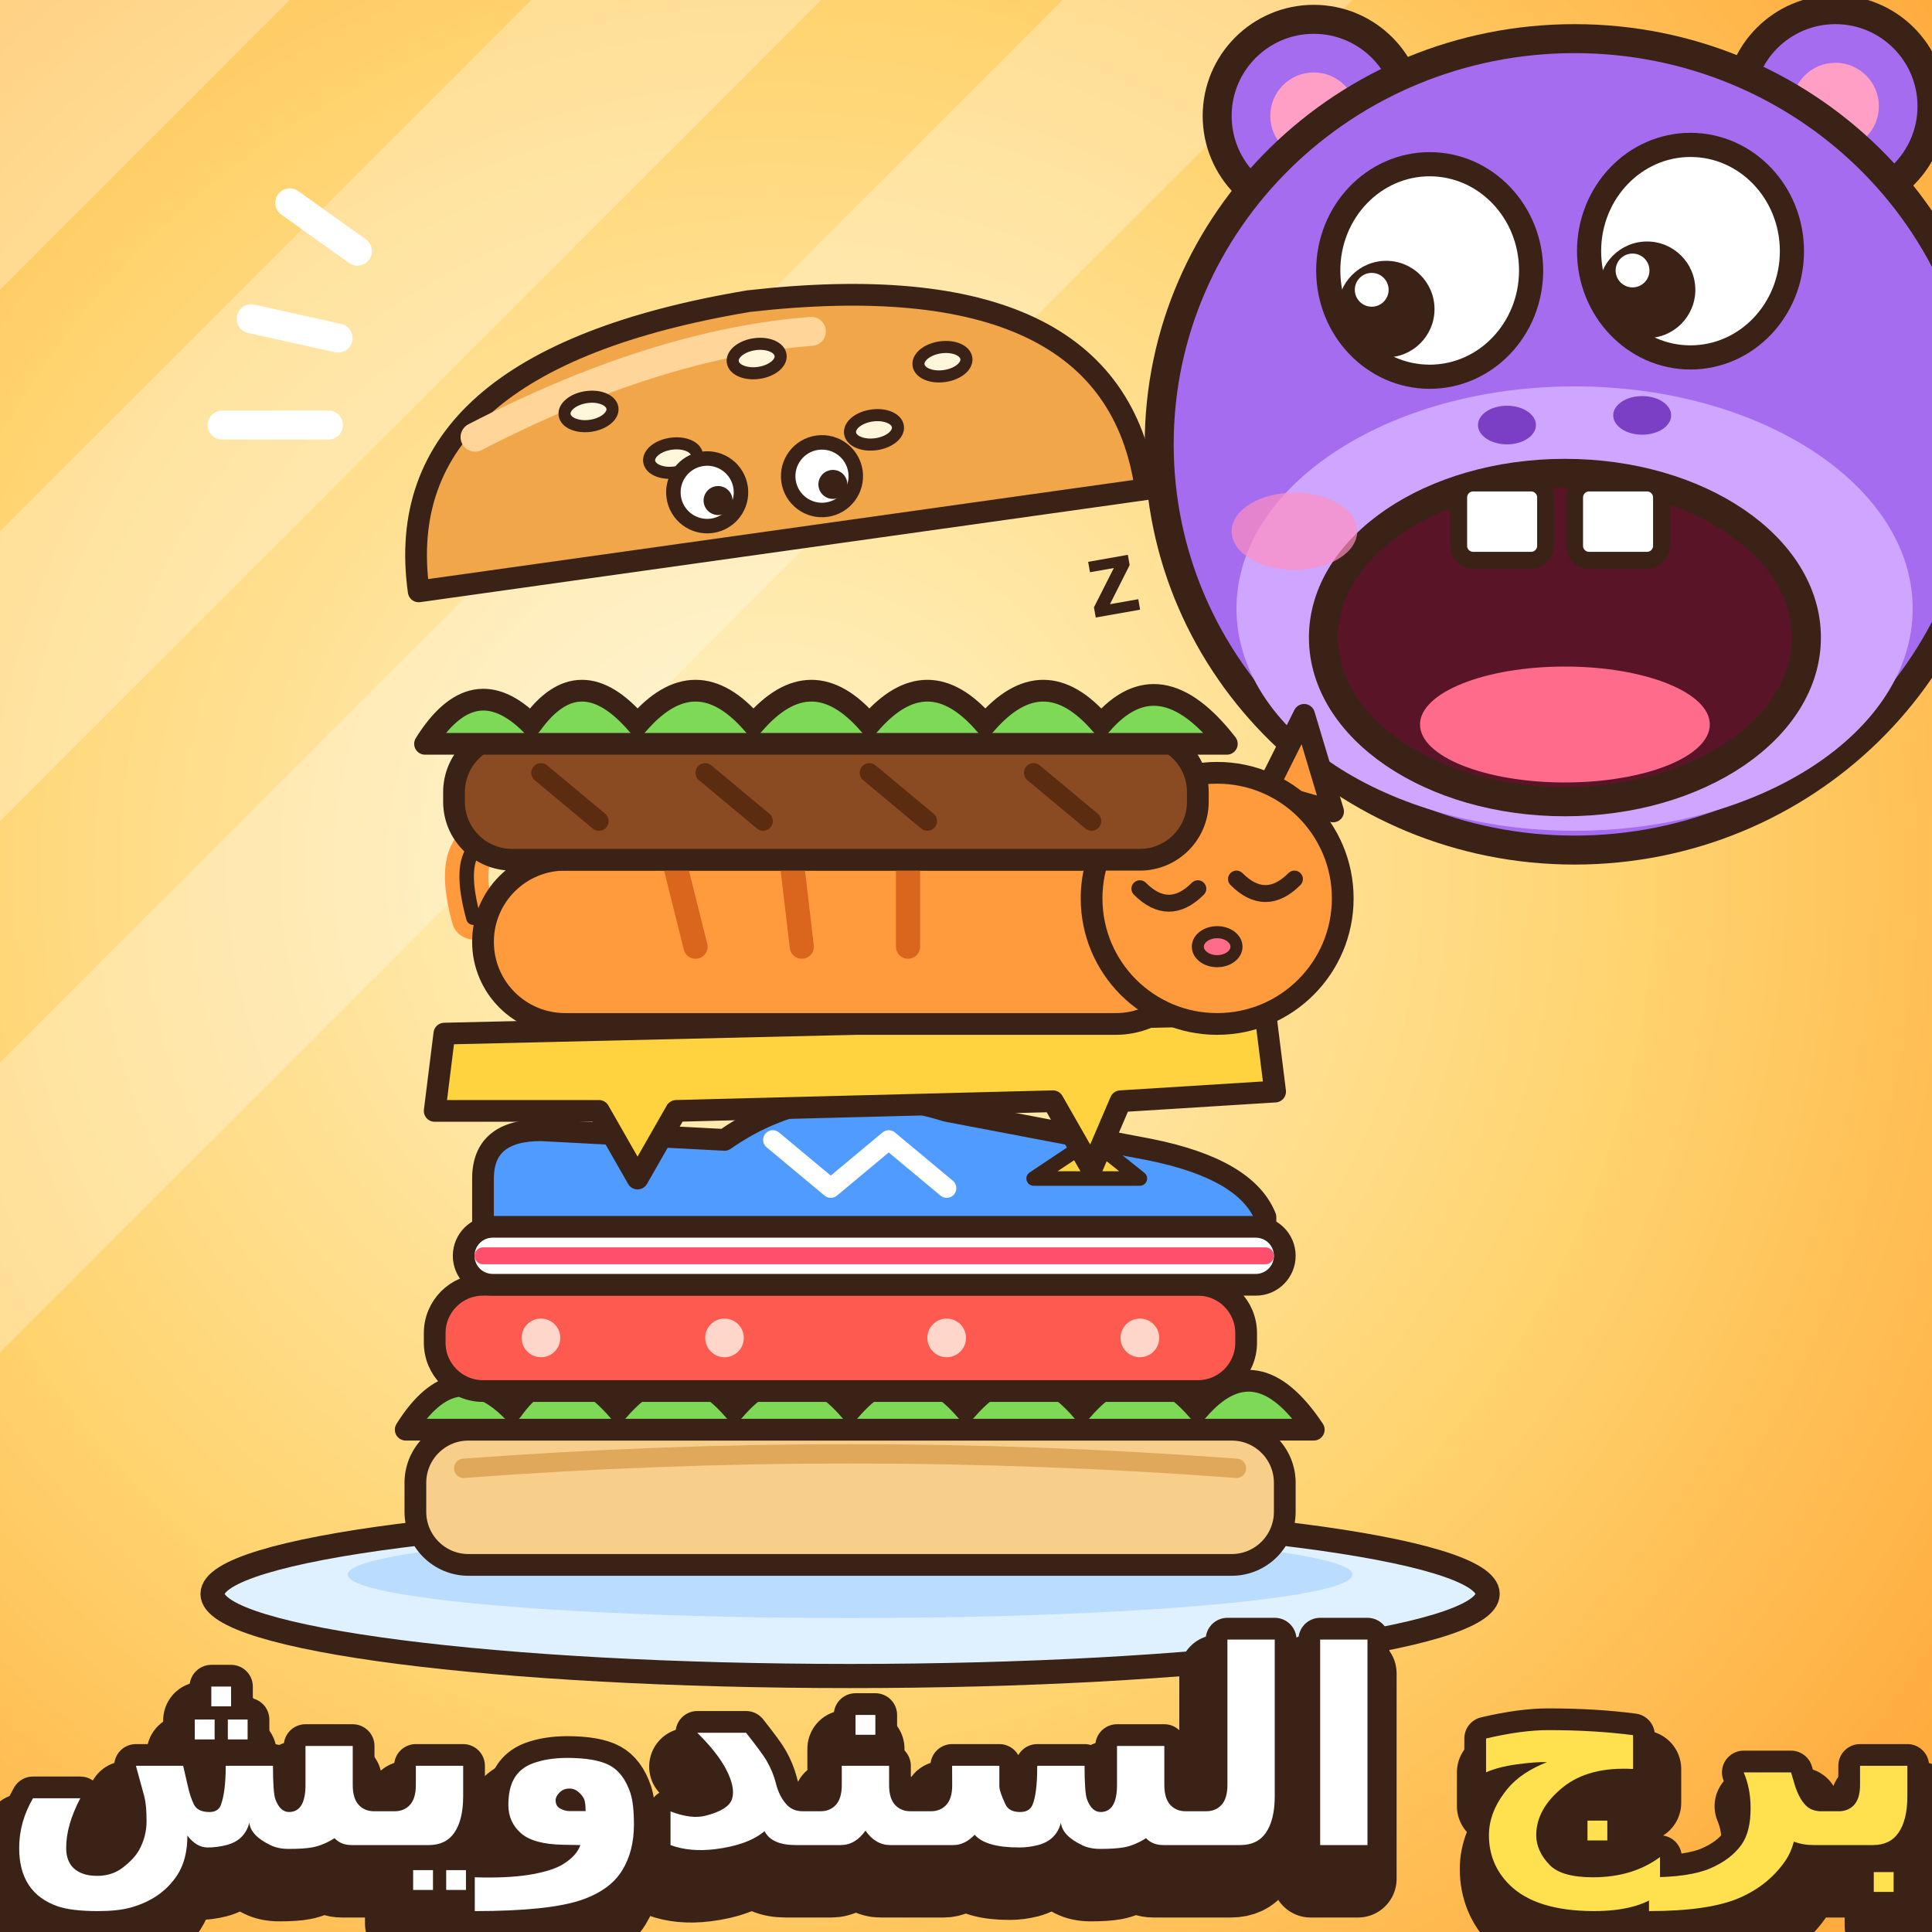
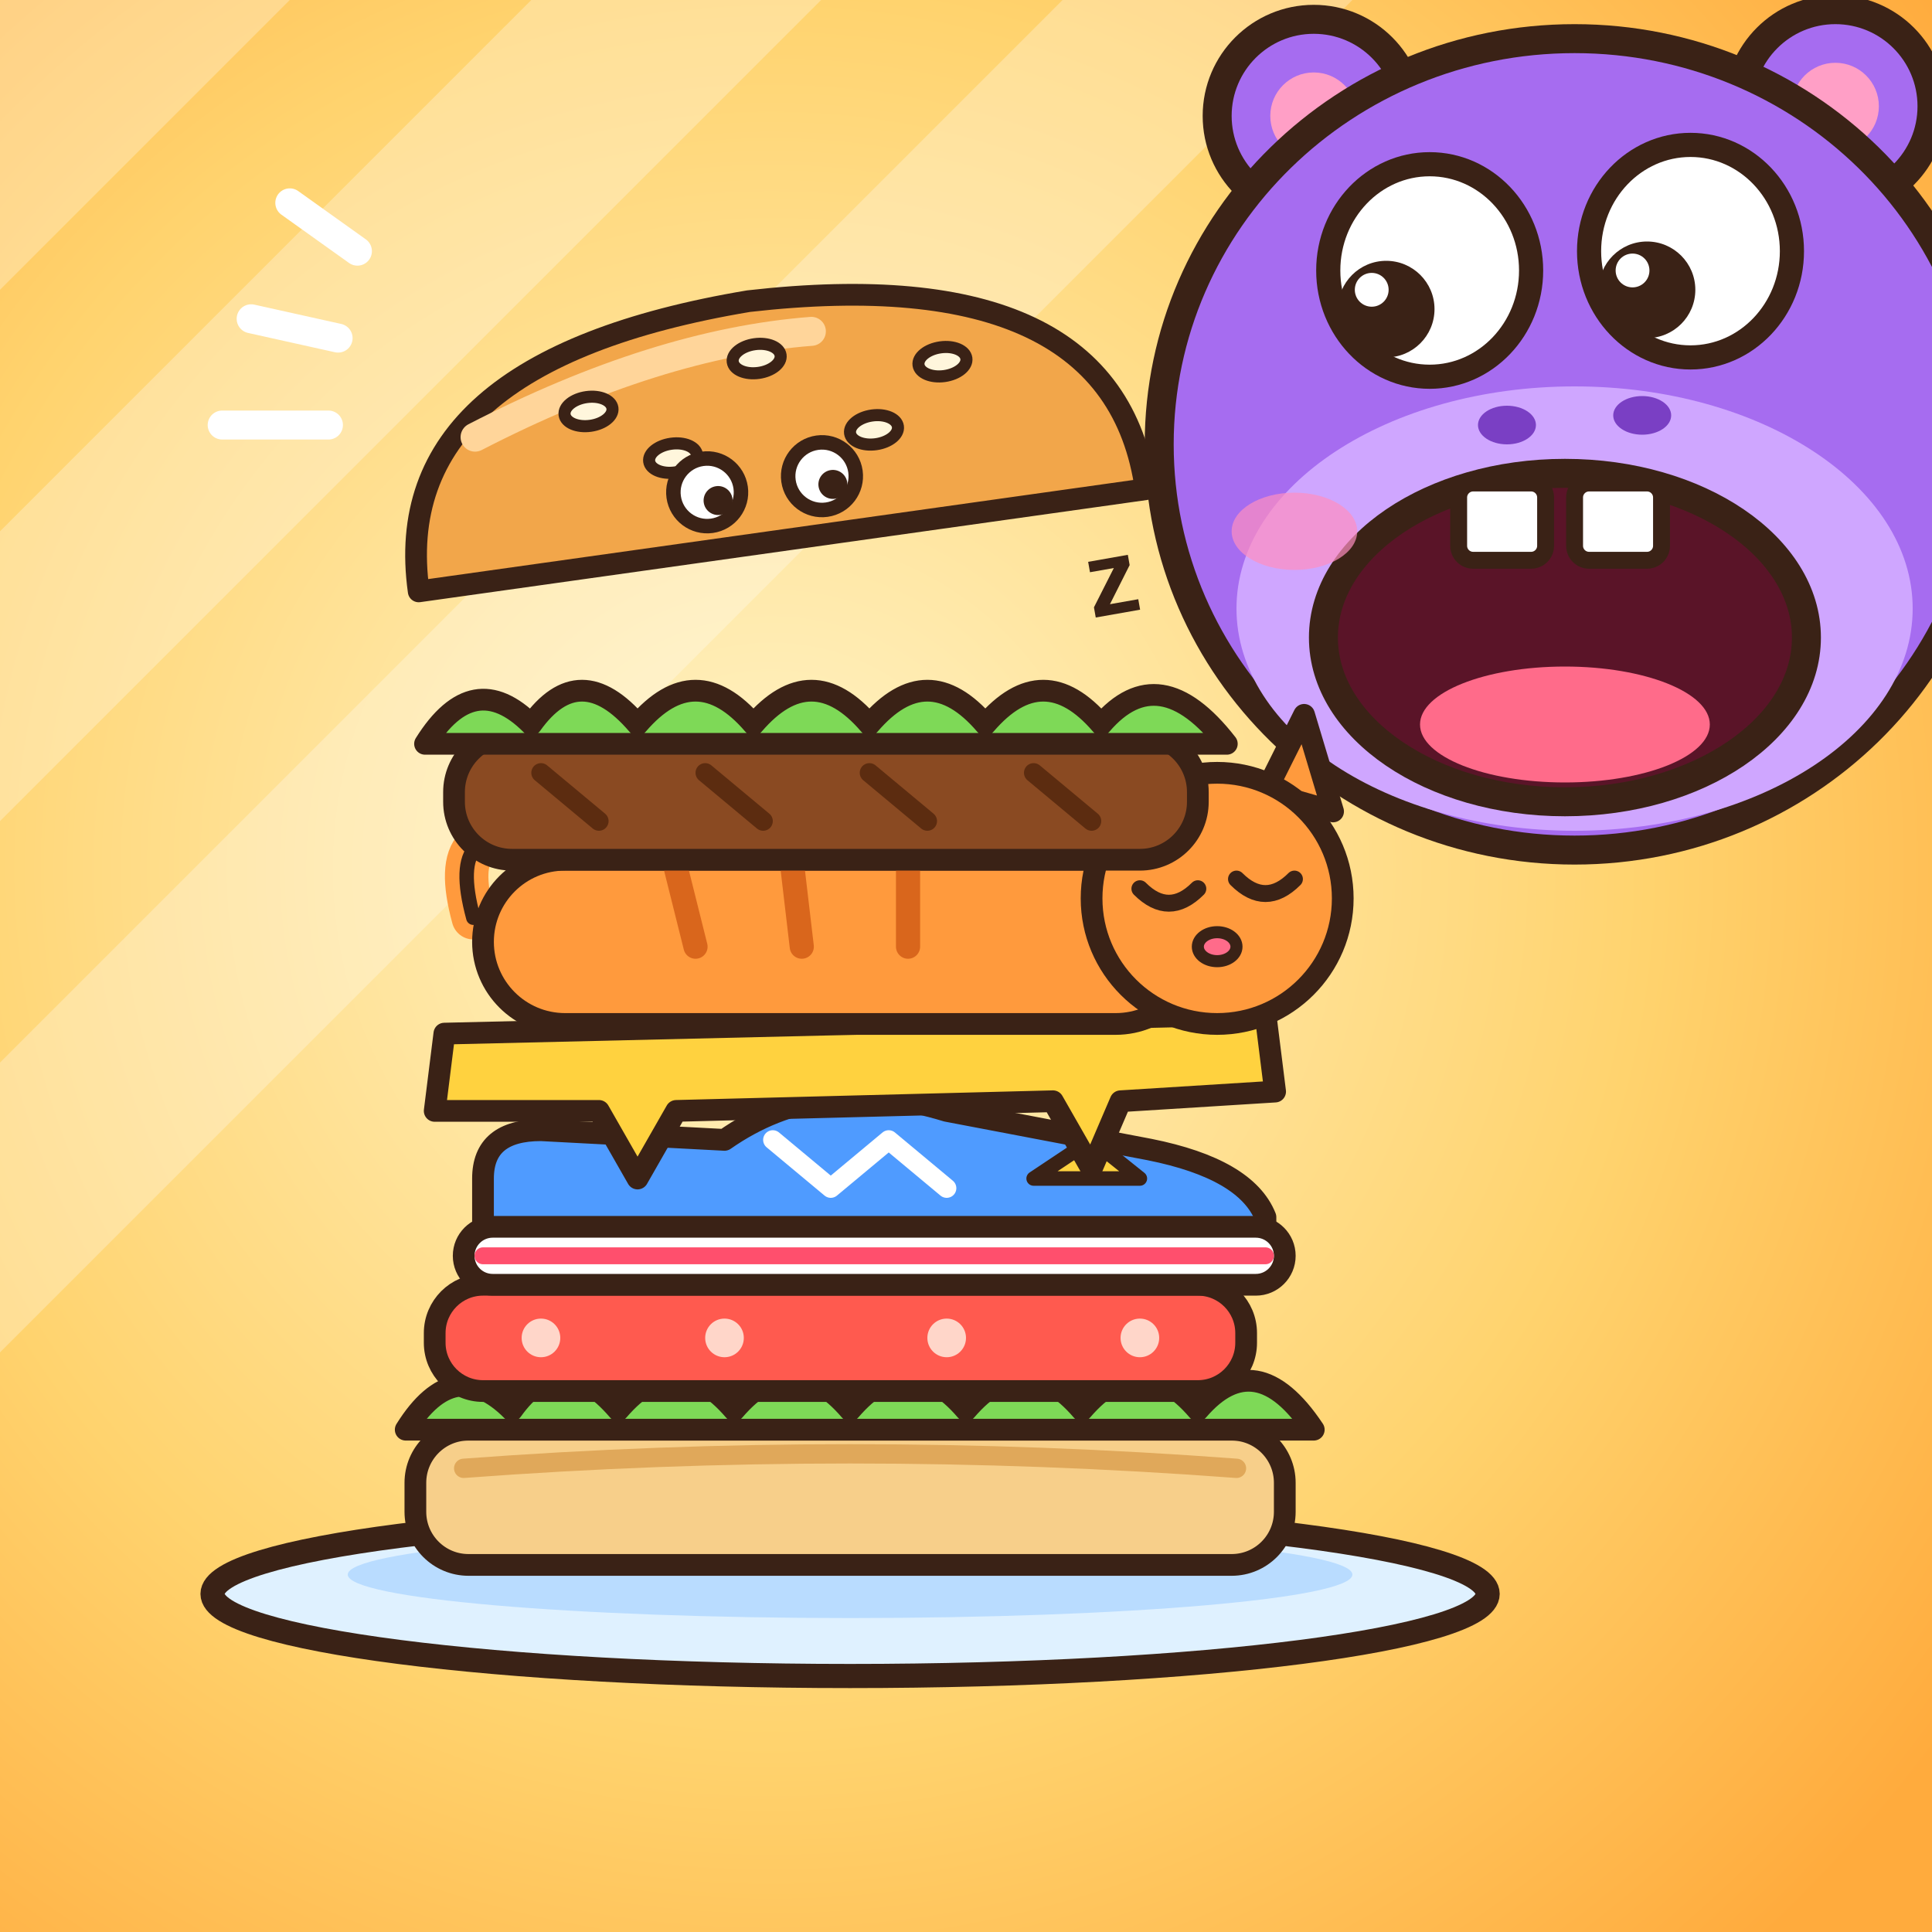
<svg xmlns="http://www.w3.org/2000/svg" viewBox="0 0 400 400" width="400" height="400">
  <defs>
    <radialGradient id="bg" cx="0.4" cy="0.45" r="0.75">
      <stop offset="0" stop-color="#fff4c9" />
      <stop offset="0.6" stop-color="#ffd36e" />
      <stop offset="1" stop-color="#ffab3d" />
    </radialGradient>
  </defs>
  <rect width="400" height="400" fill="url(#bg)" />
  <g fill="#fff" opacity="0.28">
    <path d="M0 0 L60 0 L0 60 Z M110 0 L170 0 L0 170 L0 110 Z M220 0 L280 0 L0 280 L0 220 Z" />
  </g>
  <g transform="translate(326 92)" stroke="#3a2216" stroke-width="6" stroke-linejoin="round">
    <circle cx="-54" cy="-68" r="20" fill="#a66cf0" />
    <circle cx="54" cy="-70" r="20" fill="#a66cf0" />
    <circle cx="-54" cy="-68" r="9" fill="#ff9fc6" stroke="none" />
    <circle cx="54" cy="-70" r="9" fill="#ff9fc6" stroke="none" />
    <ellipse cx="0" cy="0" rx="86" ry="84" fill="#a66cf0" />
    <ellipse cx="0" cy="34" rx="70" ry="46" fill="#cfa6ff" stroke="none" />
    <ellipse cx="-30" cy="-36" rx="21" ry="22" fill="#fff" stroke-width="5" />
    <ellipse cx="24" cy="-40" rx="21" ry="22" fill="#fff" stroke-width="5" />
    <circle cx="-39" cy="-28" r="10" fill="#3a2216" stroke="none" />
    <circle cx="15" cy="-32" r="10" fill="#3a2216" stroke="none" />
    <circle cx="-42" cy="-32" r="3.5" fill="#fff" stroke="none" />
    <circle cx="12" cy="-36" r="3.5" fill="#fff" stroke="none" />
    <ellipse cx="-14" cy="-4" rx="6" ry="4" fill="#7a3fc4" stroke="none" />
    <ellipse cx="14" cy="-6" rx="6" ry="4" fill="#7a3fc4" stroke="none" />
    <ellipse cx="-2" cy="40" rx="50" ry="34" fill="#5a1428" />
    <ellipse cx="-2" cy="58" rx="30" ry="12" fill="#ff6b8a" stroke="none" />
    <rect x="-24" y="8" width="18" height="16" rx="3" fill="#fff" stroke-width="3.5" />
    <rect x="0" y="8" width="18" height="16" rx="3" fill="#fff" stroke-width="3.5" />
    <ellipse cx="-58" cy="18" rx="13" ry="8" fill="#ff8fc0" stroke="none" opacity="0.7" />
  </g>
  <ellipse cx="176" cy="330" rx="132" ry="17" fill="#dff1ff" stroke="#3a2216" stroke-width="5" />
  <ellipse cx="176" cy="326" rx="104" ry="9" fill="#b9dcff" />
  <g stroke="#3a2216" stroke-width="4.5" stroke-linejoin="round" stroke-linecap="round">
    <rect x="86" y="296" width="180" height="28" rx="11" fill="#f7cf8a" />
    <path d="M96 304 Q176 298 256 304" fill="none" stroke="#e0a85a" stroke-width="4" />
    <path d="M84 296 Q94 280 106 292 Q116 278 128 292 Q140 278 152 292 Q164 278 176 292 Q188 278 200 292 Q212 278 224 292 Q236 278 248 292 Q260 278 272 296 Z" fill="#7ed957" />
    <rect x="90" y="266" width="168" height="22" rx="10" fill="#ff5a4f" />
    <g fill="#ffd6c9" stroke="none">
      <circle cx="112" cy="277" r="4" />
      <circle cx="150" cy="277" r="4" />
      <circle cx="196" cy="277" r="4" />
      <circle cx="236" cy="277" r="4" />
    </g>
    <path d="M100 262 L100 244 Q100 234 112 234 L150 236 Q170 222 196 230 L238 238 Q258 242 262 252 L262 262 Z" fill="#4f9bff" />
    <rect x="96" y="254" width="170" height="12" rx="6" fill="#fff" />
    <path d="M100 260 L262 260" stroke="#ff4f6d" stroke-width="3.5" />
    <path d="M160 236 L172 246 L184 236 L196 246" fill="none" stroke="#fff" stroke-width="4" />
    <path d="M214 244 L236 244 L226 236 Z" fill="#ffd23f" stroke-width="3" />
    <path d="M92 214 L262 210 L264 226 L232 228 L226 242 L218 228 L140 230 L132 244 L124 230 L90 230 Z" fill="#ffd23f" />
    <path d="M98 190 Q92 168 112 176" fill="none" stroke="#ff9a3d" stroke-width="9" />
    <path d="M98 190 Q92 168 112 176" fill="none" stroke-width="3" />
    <rect x="100" y="178" width="148" height="34" rx="17" fill="#ff9a3d" />
    <path d="M140 180 L144 196 M164 179 L166 196 M188 179 L188 196" fill="none" stroke="#d9661c" stroke-width="5" />
    <path d="M228 170 L232 150 L244 164 Z M262 164 L270 148 L276 168 Z" fill="#ff9a3d" />
    <circle cx="252" cy="186" r="26" fill="#ff9a3d" />
    <path d="M236 184 Q242 190 248 184 M256 182 Q262 188 268 182" fill="none" stroke-width="3.5" />
    <ellipse cx="252" cy="196" rx="4" ry="3" fill="#ff6b8a" stroke-width="2.5" />
    <rect x="94" y="152" width="154" height="26" rx="12" fill="#8a4a22" />
    <path d="M112 160 L124 170 M146 160 L158 170 M180 160 L192 170 M214 160 L226 170" stroke="#5c2c10" stroke-width="4" />
    <path d="M88 154 Q98 138 110 150 Q120 136 132 150 Q144 136 156 150 Q168 136 180 150 Q192 136 204 150 Q216 136 228 150 Q240 136 254 154 Z" fill="#7ed957" />
    <g transform="rotate(-8 160 98)">
      <path d="M84 112 Q84 64 160 62 Q236 64 236 112 Z" fill="#f2a64a" />
      <path d="M100 82 Q140 68 172 70" fill="none" stroke="#ffd59a" stroke-width="6" />
      <g fill="#fff6dc" stroke-width="2.5">
        <ellipse cx="124" cy="80" rx="5" ry="3" />
        <ellipse cx="160" cy="74" rx="5" ry="3" />
        <ellipse cx="198" cy="80" rx="5" ry="3" />
        <ellipse cx="140" cy="92" rx="5" ry="3" />
        <ellipse cx="182" cy="92" rx="5" ry="3" />
      </g>
      <circle cx="146" cy="100" r="7" fill="#fff" stroke-width="3" />
      <circle cx="170" cy="100" r="7" fill="#fff" stroke-width="3" />
      <circle cx="148" cy="102" r="3" fill="#3a2216" stroke="none" />
      <circle cx="172" cy="102" r="3" fill="#3a2216" stroke="none" />
    </g>
    <path d="M70 70 L52 66 M68 88 L46 88 M74 52 L60 42" fill="none" stroke="#fff" stroke-width="6" />
  </g>
  <text x="226" y="128" font-family="'Segoe UI', Tahoma, Arial, sans-serif" font-weight="bold" font-size="22" fill="#3a2216" transform="rotate(-10 226 128)">z</text>
-   <g font-family="'Segoe UI', Tahoma, Arial, sans-serif" font-weight="bold" text-anchor="middle" direction="rtl">
-     <text x="200" y="389" font-size="56" fill="#3a2216" stroke="#3a2216" stroke-width="16" stroke-linejoin="round">برج السندويش</text>
-     <text x="200" y="382" font-size="56" stroke="#3a2216" stroke-width="9" stroke-linejoin="round" paint-order="stroke">
-       <tspan fill="#ffe14f">برج</tspan>
-       <tspan fill="#fff">السندويش</tspan>
-     </text>
-   </g>
</svg>
